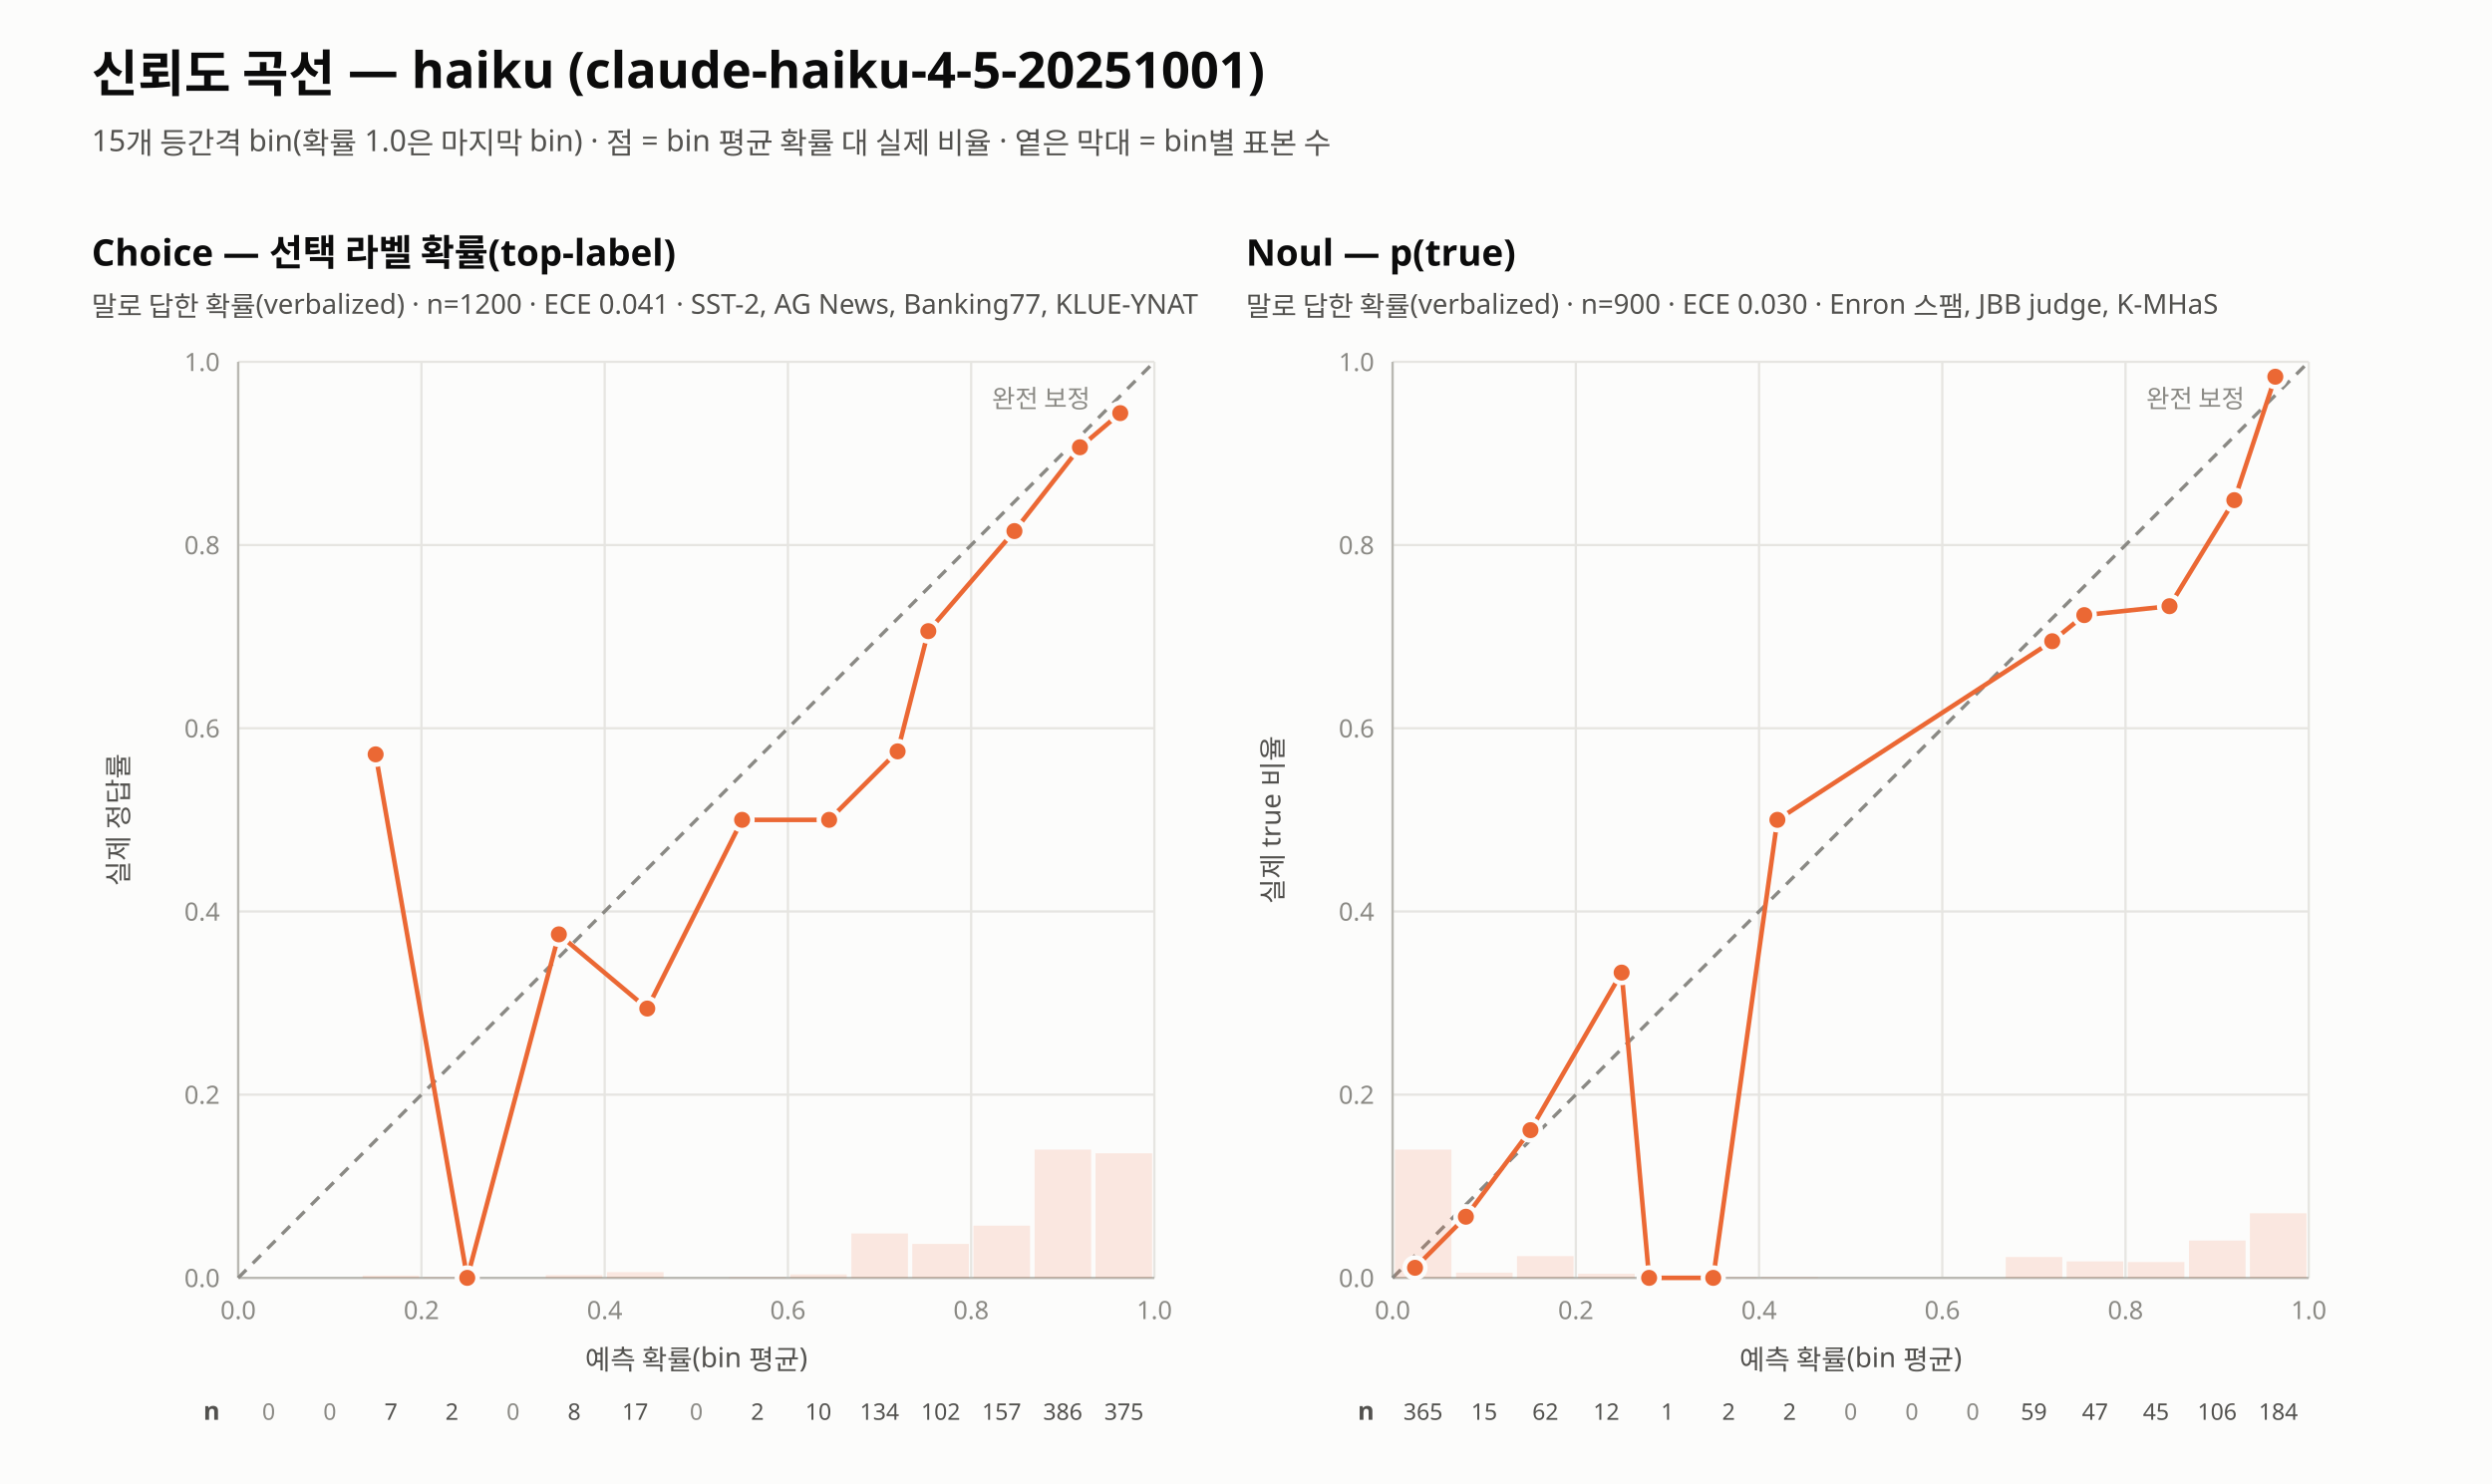
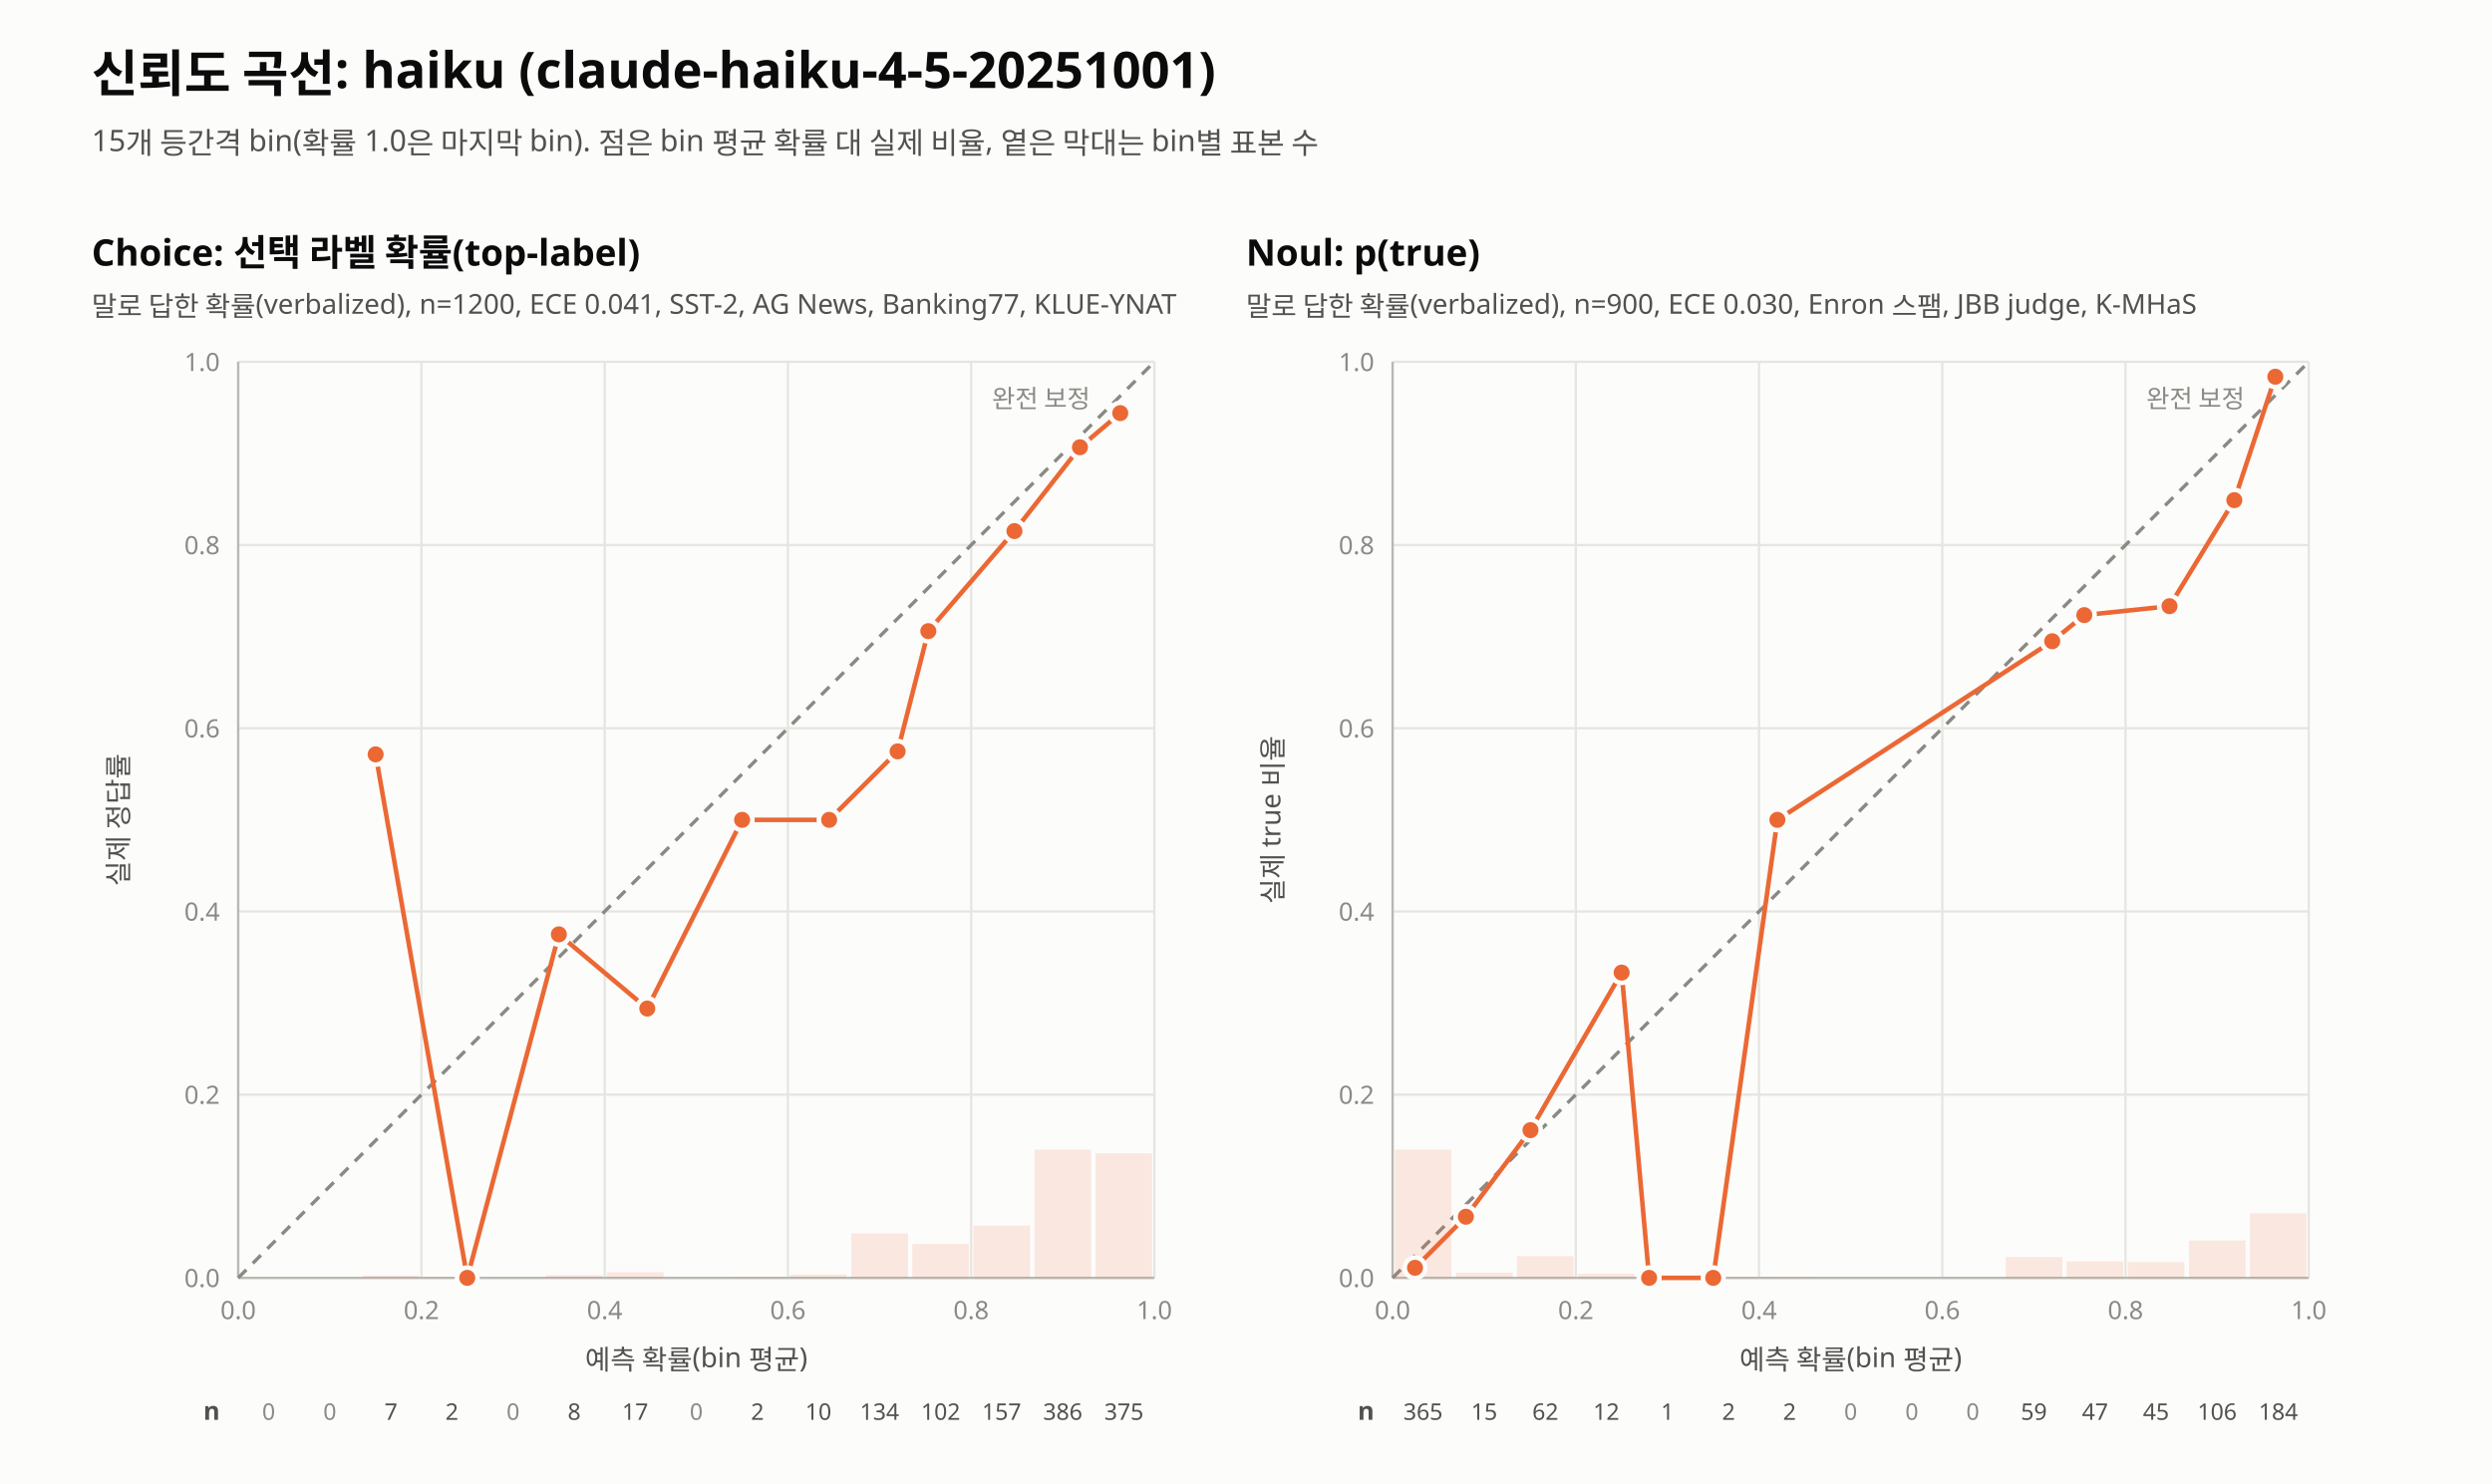
<svg xmlns="http://www.w3.org/2000/svg" width="1088" height="648" viewBox="0 0 1088 648">
  <rect width="1088" height="648" fill="#fcfcfb" />
-   <text x="40" y="40" font-family="Pretendard" font-size="22" font-weight="700" fill="#0b0b0b" text-anchor="start">신뢰도 곡선 — haiku (claude-haiku-4-5-20251001)</text>
-   <text x="40" y="66" font-family="Pretendard" font-size="13" font-weight="400" fill="#52514e" text-anchor="start">15개 등간격 bin(확률 1.0은 마지막 bin) · 점 = bin 평균 확률 대 실제 비율 · 옅은 막대 = bin별 표본 수</text>
-   <text x="40" y="116" font-family="Pretendard" font-size="16" font-weight="700" fill="#0b0b0b" text-anchor="start">Choice — 선택 라벨 확률(top-label)</text>
-   <text x="40" y="138" font-family="Pretendard" font-size="12" font-weight="400" fill="#52514e" text-anchor="start">말로 답한 확률(verbalized) · n=1200 · ECE 0.041 · SST-2, AG News, Banking77, KLUE-YNAT</text>
+   <text x="40" y="40" font-family="Pretendard" font-size="22" font-weight="700" fill="#0b0b0b" text-anchor="start">신뢰도 곡선: haiku (claude-haiku-4-5-20251001)</text>
+   <text x="40" y="66" font-family="Pretendard" font-size="13" font-weight="400" fill="#52514e" text-anchor="start">15개 등간격 bin(확률 1.0은 마지막 bin). 점은 bin 평균 확률 대 실제 비율, 옅은 막대는 bin별 표본 수</text>
+   <text x="40" y="116" font-family="Pretendard" font-size="16" font-weight="700" fill="#0b0b0b" text-anchor="start">Choice: 선택 라벨 확률(top-label)</text>
+   <text x="40" y="138" font-family="Pretendard" font-size="12" font-weight="400" fill="#52514e" text-anchor="start">말로 답한 확률(verbalized), n=1200, ECE 0.041, SST-2, AG News, Banking77, KLUE-YNAT</text>
  <line x1="104" y1="558" x2="504" y2="558" stroke="#e6e5e1" stroke-width="1" />
  <line x1="104" y1="158" x2="104" y2="558" stroke="#e6e5e1" stroke-width="1" />
  <text x="96" y="562" font-family="Pretendard" font-size="11" font-weight="400" fill="#8a8984" text-anchor="end">0.0</text>
  <text x="104" y="576" font-family="Pretendard" font-size="11" font-weight="400" fill="#8a8984" text-anchor="middle">0.0</text>
  <line x1="104" y1="478" x2="504" y2="478" stroke="#e6e5e1" stroke-width="1" />
  <line x1="184" y1="158" x2="184" y2="558" stroke="#e6e5e1" stroke-width="1" />
  <text x="96" y="482" font-family="Pretendard" font-size="11" font-weight="400" fill="#8a8984" text-anchor="end">0.2</text>
  <text x="184" y="576" font-family="Pretendard" font-size="11" font-weight="400" fill="#8a8984" text-anchor="middle">0.2</text>
  <line x1="104" y1="398" x2="504" y2="398" stroke="#e6e5e1" stroke-width="1" />
  <line x1="264" y1="158" x2="264" y2="558" stroke="#e6e5e1" stroke-width="1" />
  <text x="96" y="402" font-family="Pretendard" font-size="11" font-weight="400" fill="#8a8984" text-anchor="end">0.4</text>
  <text x="264" y="576" font-family="Pretendard" font-size="11" font-weight="400" fill="#8a8984" text-anchor="middle">0.4</text>
  <line x1="104" y1="318" x2="504" y2="318" stroke="#e6e5e1" stroke-width="1" />
  <line x1="344" y1="158" x2="344" y2="558" stroke="#e6e5e1" stroke-width="1" />
  <text x="96" y="322" font-family="Pretendard" font-size="11" font-weight="400" fill="#8a8984" text-anchor="end">0.6</text>
  <text x="344" y="576" font-family="Pretendard" font-size="11" font-weight="400" fill="#8a8984" text-anchor="middle">0.6</text>
  <line x1="104" y1="238" x2="504" y2="238" stroke="#e6e5e1" stroke-width="1" />
  <line x1="424" y1="158" x2="424" y2="558" stroke="#e6e5e1" stroke-width="1" />
  <text x="96" y="242" font-family="Pretendard" font-size="11" font-weight="400" fill="#8a8984" text-anchor="end">0.8</text>
  <text x="424" y="576" font-family="Pretendard" font-size="11" font-weight="400" fill="#8a8984" text-anchor="middle">0.8</text>
  <line x1="104" y1="158" x2="504" y2="158" stroke="#e6e5e1" stroke-width="1" />
  <line x1="504" y1="158" x2="504" y2="558" stroke="#e6e5e1" stroke-width="1" />
  <text x="96" y="162" font-family="Pretendard" font-size="11" font-weight="400" fill="#8a8984" text-anchor="end">1.0</text>
  <text x="504" y="576" font-family="Pretendard" font-size="11" font-weight="400" fill="#8a8984" text-anchor="middle">1.0</text>
  <line x1="104" y1="558" x2="504" y2="558" stroke="#b9b8b2" stroke-width="1" />
  <line x1="104" y1="158" x2="104" y2="558" stroke="#b9b8b2" stroke-width="1" />
  <line x1="104" y1="558" x2="504" y2="158" stroke="#8a8984" stroke-width="1.5" stroke-dasharray="5 4" />
  <text x="476" y="178" font-family="Pretendard" font-size="11" font-weight="400" fill="#8a8984" text-anchor="end">완전 보정</text>
  <text x="304" y="598" font-family="Pretendard" font-size="12" font-weight="400" fill="#52514e" text-anchor="middle">예측 확률(bin 평균)</text>
  <text x="56" y="358" font-family="Pretendard" font-size="12" font-weight="400" fill="#52514e" text-anchor="middle" transform="rotate(-90 56 358)">실제 정답률</text>
  <text x="96" y="620" font-family="Pretendard" font-size="11" font-weight="600" fill="#52514e" text-anchor="end">n</text>
  <text x="117.3" y="620" font-family="Pretendard" font-size="10" font-weight="400" fill="#8a8984" text-anchor="middle">0</text>
  <text x="144" y="620" font-family="Pretendard" font-size="10" font-weight="400" fill="#8a8984" text-anchor="middle">0</text>
  <text x="170.7" y="620" font-family="Pretendard" font-size="10" font-weight="400" fill="#52514e" text-anchor="middle">7</text>
  <rect x="158.3" y="557" width="24.7" height="1" fill="#eb6834" fill-opacity="0.14" />
  <text x="197.3" y="620" font-family="Pretendard" font-size="10" font-weight="400" fill="#52514e" text-anchor="middle">2</text>
  <rect x="185" y="557.7" width="24.7" height="0.3" fill="#eb6834" fill-opacity="0.14" />
  <text x="224" y="620" font-family="Pretendard" font-size="10" font-weight="400" fill="#8a8984" text-anchor="middle">0</text>
  <text x="250.7" y="620" font-family="Pretendard" font-size="10" font-weight="400" fill="#52514e" text-anchor="middle">8</text>
  <rect x="238.3" y="556.8" width="24.7" height="1.2" fill="#eb6834" fill-opacity="0.14" />
  <text x="277.3" y="620" font-family="Pretendard" font-size="10" font-weight="400" fill="#52514e" text-anchor="middle">17</text>
  <rect x="265" y="555.5" width="24.7" height="2.5" fill="#eb6834" fill-opacity="0.14" />
  <text x="304" y="620" font-family="Pretendard" font-size="10" font-weight="400" fill="#8a8984" text-anchor="middle">0</text>
  <text x="330.7" y="620" font-family="Pretendard" font-size="10" font-weight="400" fill="#52514e" text-anchor="middle">2</text>
  <rect x="318.3" y="557.7" width="24.7" height="0.3" fill="#eb6834" fill-opacity="0.14" />
  <text x="357.3" y="620" font-family="Pretendard" font-size="10" font-weight="400" fill="#52514e" text-anchor="middle">10</text>
  <rect x="345" y="556.5" width="24.7" height="1.5" fill="#eb6834" fill-opacity="0.14" />
  <text x="384" y="620" font-family="Pretendard" font-size="10" font-weight="400" fill="#52514e" text-anchor="middle">134</text>
  <rect x="371.7" y="538.6" width="24.7" height="19.4" fill="#eb6834" fill-opacity="0.14" />
  <text x="410.7" y="620" font-family="Pretendard" font-size="10" font-weight="400" fill="#52514e" text-anchor="middle">102</text>
  <rect x="398.3" y="543.2" width="24.7" height="14.8" fill="#eb6834" fill-opacity="0.14" />
  <text x="437.3" y="620" font-family="Pretendard" font-size="10" font-weight="400" fill="#52514e" text-anchor="middle">157</text>
  <rect x="425" y="535.2" width="24.7" height="22.8" fill="#eb6834" fill-opacity="0.14" />
  <text x="464" y="620" font-family="Pretendard" font-size="10" font-weight="400" fill="#52514e" text-anchor="middle">386</text>
  <rect x="451.7" y="502" width="24.7" height="56" fill="#eb6834" fill-opacity="0.14" />
  <text x="490.7" y="620" font-family="Pretendard" font-size="10" font-weight="400" fill="#52514e" text-anchor="middle">375</text>
  <rect x="478.3" y="503.6" width="24.7" height="54.4" fill="#eb6834" fill-opacity="0.14" />
  <polyline points="164,329.4 204,558 244,408 282.6,440.4 324,358 362,358 391.9,328.1 405.3,275.6 442.9,231.9 471.5,195.3 489.1,180.4" fill="none" stroke="#eb6834" stroke-width="2" />
  <circle cx="164" cy="329.4" r="4.5" fill="#eb6834" stroke="#fcfcfb" stroke-width="2" />
  <circle cx="204" cy="558" r="4.5" fill="#eb6834" stroke="#fcfcfb" stroke-width="2" />
  <circle cx="244" cy="408" r="4.5" fill="#eb6834" stroke="#fcfcfb" stroke-width="2" />
  <circle cx="282.6" cy="440.4" r="4.5" fill="#eb6834" stroke="#fcfcfb" stroke-width="2" />
  <circle cx="324" cy="358" r="4.5" fill="#eb6834" stroke="#fcfcfb" stroke-width="2" />
  <circle cx="362" cy="358" r="4.5" fill="#eb6834" stroke="#fcfcfb" stroke-width="2" />
  <circle cx="391.9" cy="328.1" r="4.5" fill="#eb6834" stroke="#fcfcfb" stroke-width="2" />
  <circle cx="405.3" cy="275.6" r="4.5" fill="#eb6834" stroke="#fcfcfb" stroke-width="2" />
  <circle cx="442.9" cy="231.9" r="4.5" fill="#eb6834" stroke="#fcfcfb" stroke-width="2" />
  <circle cx="471.5" cy="195.3" r="4.5" fill="#eb6834" stroke="#fcfcfb" stroke-width="2" />
  <circle cx="489.1" cy="180.4" r="4.5" fill="#eb6834" stroke="#fcfcfb" stroke-width="2" />
-   <text x="544" y="116" font-family="Pretendard" font-size="16" font-weight="700" fill="#0b0b0b" text-anchor="start">Noul — p(true)</text>
-   <text x="544" y="138" font-family="Pretendard" font-size="12" font-weight="400" fill="#52514e" text-anchor="start">말로 답한 확률(verbalized) · n=900 · ECE 0.030 · Enron 스팸, JBB judge, K-MHaS</text>
+   <text x="544" y="116" font-family="Pretendard" font-size="16" font-weight="700" fill="#0b0b0b" text-anchor="start">Noul: p(true)</text>
+   <text x="544" y="138" font-family="Pretendard" font-size="12" font-weight="400" fill="#52514e" text-anchor="start">말로 답한 확률(verbalized), n=900, ECE 0.030, Enron 스팸, JBB judge, K-MHaS</text>
  <line x1="608" y1="558" x2="1008" y2="558" stroke="#e6e5e1" stroke-width="1" />
  <line x1="608" y1="158" x2="608" y2="558" stroke="#e6e5e1" stroke-width="1" />
  <text x="600" y="562" font-family="Pretendard" font-size="11" font-weight="400" fill="#8a8984" text-anchor="end">0.0</text>
  <text x="608" y="576" font-family="Pretendard" font-size="11" font-weight="400" fill="#8a8984" text-anchor="middle">0.0</text>
  <line x1="608" y1="478" x2="1008" y2="478" stroke="#e6e5e1" stroke-width="1" />
  <line x1="688" y1="158" x2="688" y2="558" stroke="#e6e5e1" stroke-width="1" />
  <text x="600" y="482" font-family="Pretendard" font-size="11" font-weight="400" fill="#8a8984" text-anchor="end">0.2</text>
  <text x="688" y="576" font-family="Pretendard" font-size="11" font-weight="400" fill="#8a8984" text-anchor="middle">0.2</text>
  <line x1="608" y1="398" x2="1008" y2="398" stroke="#e6e5e1" stroke-width="1" />
  <line x1="768" y1="158" x2="768" y2="558" stroke="#e6e5e1" stroke-width="1" />
  <text x="600" y="402" font-family="Pretendard" font-size="11" font-weight="400" fill="#8a8984" text-anchor="end">0.4</text>
  <text x="768" y="576" font-family="Pretendard" font-size="11" font-weight="400" fill="#8a8984" text-anchor="middle">0.4</text>
  <line x1="608" y1="318" x2="1008" y2="318" stroke="#e6e5e1" stroke-width="1" />
  <line x1="848" y1="158" x2="848" y2="558" stroke="#e6e5e1" stroke-width="1" />
  <text x="600" y="322" font-family="Pretendard" font-size="11" font-weight="400" fill="#8a8984" text-anchor="end">0.6</text>
  <text x="848" y="576" font-family="Pretendard" font-size="11" font-weight="400" fill="#8a8984" text-anchor="middle">0.6</text>
  <line x1="608" y1="238" x2="1008" y2="238" stroke="#e6e5e1" stroke-width="1" />
  <line x1="928" y1="158" x2="928" y2="558" stroke="#e6e5e1" stroke-width="1" />
  <text x="600" y="242" font-family="Pretendard" font-size="11" font-weight="400" fill="#8a8984" text-anchor="end">0.8</text>
  <text x="928" y="576" font-family="Pretendard" font-size="11" font-weight="400" fill="#8a8984" text-anchor="middle">0.8</text>
  <line x1="608" y1="158" x2="1008" y2="158" stroke="#e6e5e1" stroke-width="1" />
  <line x1="1008" y1="158" x2="1008" y2="558" stroke="#e6e5e1" stroke-width="1" />
  <text x="600" y="162" font-family="Pretendard" font-size="11" font-weight="400" fill="#8a8984" text-anchor="end">1.0</text>
  <text x="1008" y="576" font-family="Pretendard" font-size="11" font-weight="400" fill="#8a8984" text-anchor="middle">1.0</text>
  <line x1="608" y1="558" x2="1008" y2="558" stroke="#b9b8b2" stroke-width="1" />
  <line x1="608" y1="158" x2="608" y2="558" stroke="#b9b8b2" stroke-width="1" />
  <line x1="608" y1="558" x2="1008" y2="158" stroke="#8a8984" stroke-width="1.5" stroke-dasharray="5 4" />
  <text x="980" y="178" font-family="Pretendard" font-size="11" font-weight="400" fill="#8a8984" text-anchor="end">완전 보정</text>
  <text x="808" y="598" font-family="Pretendard" font-size="12" font-weight="400" fill="#52514e" text-anchor="middle">예측 확률(bin 평균)</text>
  <text x="560" y="358" font-family="Pretendard" font-size="12" font-weight="400" fill="#52514e" text-anchor="middle" transform="rotate(-90 560 358)">실제 true 비율</text>
  <text x="600" y="620" font-family="Pretendard" font-size="11" font-weight="600" fill="#52514e" text-anchor="end">n</text>
  <text x="621.3" y="620" font-family="Pretendard" font-size="10" font-weight="400" fill="#52514e" text-anchor="middle">365</text>
  <rect x="609" y="502" width="24.7" height="56" fill="#eb6834" fill-opacity="0.14" />
  <text x="648" y="620" font-family="Pretendard" font-size="10" font-weight="400" fill="#52514e" text-anchor="middle">15</text>
  <rect x="635.7" y="555.7" width="24.7" height="2.3" fill="#eb6834" fill-opacity="0.14" />
  <text x="674.7" y="620" font-family="Pretendard" font-size="10" font-weight="400" fill="#52514e" text-anchor="middle">62</text>
  <rect x="662.3" y="548.5" width="24.7" height="9.5" fill="#eb6834" fill-opacity="0.14" />
  <text x="701.3" y="620" font-family="Pretendard" font-size="10" font-weight="400" fill="#52514e" text-anchor="middle">12</text>
  <rect x="689" y="556.2" width="24.7" height="1.8" fill="#eb6834" fill-opacity="0.14" />
  <text x="728" y="620" font-family="Pretendard" font-size="10" font-weight="400" fill="#52514e" text-anchor="middle">1</text>
  <rect x="715.7" y="557.8" width="24.7" height="0.2" fill="#eb6834" fill-opacity="0.14" />
  <text x="754.7" y="620" font-family="Pretendard" font-size="10" font-weight="400" fill="#52514e" text-anchor="middle">2</text>
  <rect x="742.3" y="557.7" width="24.7" height="0.3" fill="#eb6834" fill-opacity="0.14" />
  <text x="781.3" y="620" font-family="Pretendard" font-size="10" font-weight="400" fill="#52514e" text-anchor="middle">2</text>
  <rect x="769" y="557.7" width="24.7" height="0.3" fill="#eb6834" fill-opacity="0.14" />
  <text x="808" y="620" font-family="Pretendard" font-size="10" font-weight="400" fill="#8a8984" text-anchor="middle">0</text>
  <text x="834.7" y="620" font-family="Pretendard" font-size="10" font-weight="400" fill="#8a8984" text-anchor="middle">0</text>
  <text x="861.3" y="620" font-family="Pretendard" font-size="10" font-weight="400" fill="#8a8984" text-anchor="middle">0</text>
  <text x="888" y="620" font-family="Pretendard" font-size="10" font-weight="400" fill="#52514e" text-anchor="middle">59</text>
  <rect x="875.7" y="548.9" width="24.7" height="9.1" fill="#eb6834" fill-opacity="0.14" />
  <text x="914.7" y="620" font-family="Pretendard" font-size="10" font-weight="400" fill="#52514e" text-anchor="middle">47</text>
  <rect x="902.3" y="550.8" width="24.7" height="7.2" fill="#eb6834" fill-opacity="0.14" />
  <text x="941.3" y="620" font-family="Pretendard" font-size="10" font-weight="400" fill="#52514e" text-anchor="middle">45</text>
  <rect x="929" y="551.1" width="24.7" height="6.9" fill="#eb6834" fill-opacity="0.14" />
  <text x="968" y="620" font-family="Pretendard" font-size="10" font-weight="400" fill="#52514e" text-anchor="middle">106</text>
  <rect x="955.7" y="541.7" width="24.7" height="16.3" fill="#eb6834" fill-opacity="0.14" />
  <text x="994.7" y="620" font-family="Pretendard" font-size="10" font-weight="400" fill="#52514e" text-anchor="middle">184</text>
  <rect x="982.3" y="529.8" width="24.7" height="28.2" fill="#eb6834" fill-opacity="0.14" />
  <polyline points="617.8,553.6 640,531.3 668.2,493.5 708,424.7 720,558 748,558 776,358 896,280 910,268.6 947.2,264.7 975.5,218.4 993.4,164.5" fill="none" stroke="#eb6834" stroke-width="2" />
  <circle cx="617.8" cy="553.6" r="4.5" fill="#eb6834" stroke="#fcfcfb" stroke-width="2" />
  <circle cx="640" cy="531.3" r="4.5" fill="#eb6834" stroke="#fcfcfb" stroke-width="2" />
  <circle cx="668.2" cy="493.5" r="4.5" fill="#eb6834" stroke="#fcfcfb" stroke-width="2" />
  <circle cx="708" cy="424.7" r="4.5" fill="#eb6834" stroke="#fcfcfb" stroke-width="2" />
  <circle cx="720" cy="558" r="4.5" fill="#eb6834" stroke="#fcfcfb" stroke-width="2" />
  <circle cx="748" cy="558" r="4.5" fill="#eb6834" stroke="#fcfcfb" stroke-width="2" />
  <circle cx="776" cy="358" r="4.5" fill="#eb6834" stroke="#fcfcfb" stroke-width="2" />
  <circle cx="896" cy="280" r="4.5" fill="#eb6834" stroke="#fcfcfb" stroke-width="2" />
  <circle cx="910" cy="268.6" r="4.5" fill="#eb6834" stroke="#fcfcfb" stroke-width="2" />
  <circle cx="947.2" cy="264.7" r="4.5" fill="#eb6834" stroke="#fcfcfb" stroke-width="2" />
  <circle cx="975.5" cy="218.4" r="4.5" fill="#eb6834" stroke="#fcfcfb" stroke-width="2" />
  <circle cx="993.4" cy="164.5" r="4.5" fill="#eb6834" stroke="#fcfcfb" stroke-width="2" />
</svg>
